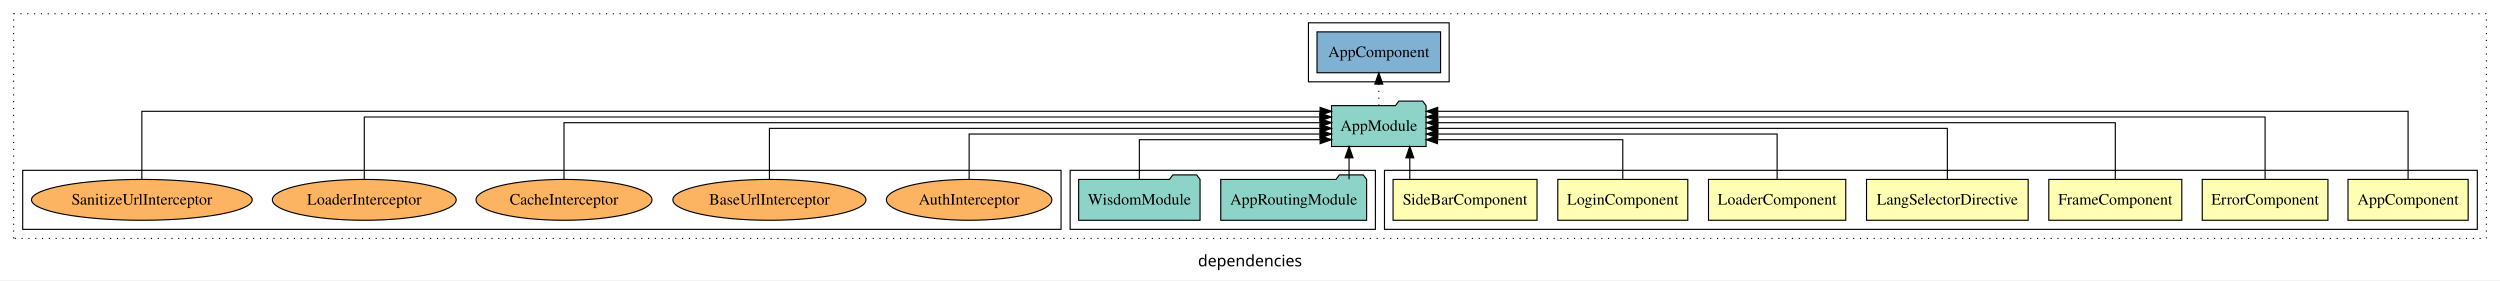
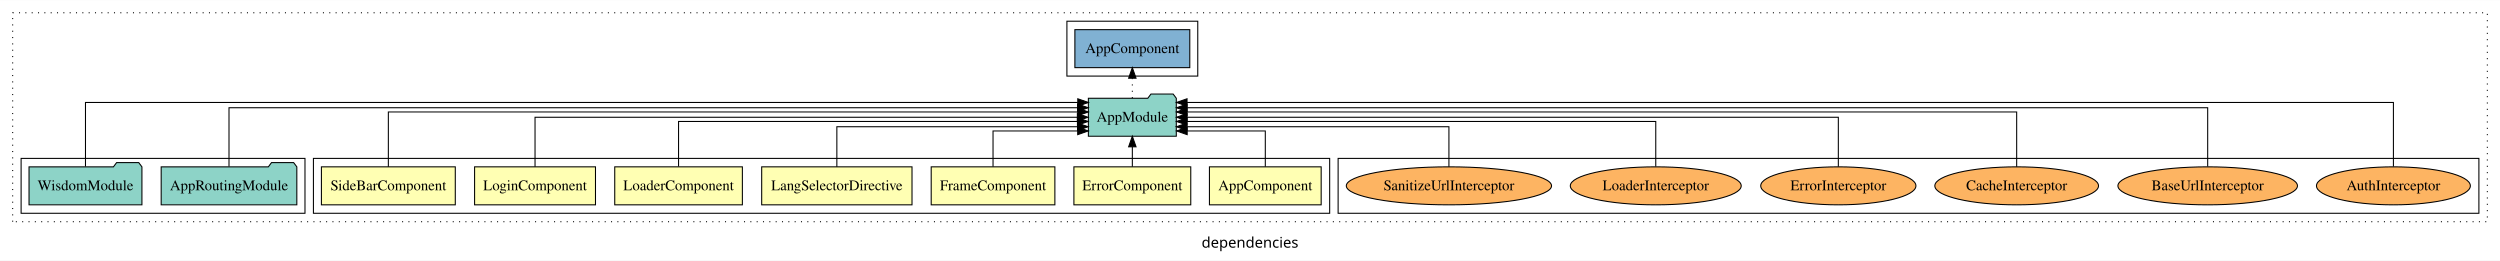
- <svg xmlns="http://www.w3.org/2000/svg" width="2203pt" height="247pt" viewBox="0.00 0.00 2203.00 246.80">
+ <svg xmlns="http://www.w3.org/2000/svg" width="2369pt" height="247pt" viewBox="0.00 0.00 2369.00 246.80">
  <g id="graph0" class="graph" transform="scale(1 1) rotate(0) translate(4 242.8)">
-     <polygon fill="white" stroke="transparent" points="-4,4 -4,-242.8 2199,-242.8 2199,4 -4,4" />
-     <text text-anchor="middle" x="1097.5" y="-8.2" font-family="sans-serif" font-size="14.00">dependencies</text>
+     <polygon fill="white" stroke="transparent" points="-4,4 -4,-242.8 2365,-242.8 2365,4 -4,4" />
+     <text text-anchor="middle" x="1180.5" y="-8.2" font-family="sans-serif" font-size="14.00">dependencies</text>
    <g id="clust1" class="cluster">
-       <polygon fill="none" stroke="black" stroke-dasharray="1,5" points="8,-32.8 8,-230.8 2187,-230.8 2187,-32.8 8,-32.8" />
+       <polygon fill="none" stroke="black" stroke-dasharray="1,5" points="8,-32.8 8,-230.8 2353,-230.8 2353,-32.8 8,-32.8" />
+     </g>
+     <g id="clust12" class="cluster">
+       <polygon fill="none" stroke="black" points="1007,-170.8 1007,-222.8 1131,-222.8 1131,-170.8 1007,-170.8" />
+     </g>
+     <g id="clust13" class="cluster">
+       <polygon fill="none" stroke="black" points="1264,-40.8 1264,-92.8 2345,-92.8 2345,-40.8 1264,-40.8" />
    </g>
    <g id="clust2" class="cluster">
-       <polygon fill="none" stroke="black" points="1216,-40.8 1216,-92.8 2179,-92.8 2179,-40.8 1216,-40.8" />
+       <polygon fill="none" stroke="black" points="293,-40.8 293,-92.8 1256,-92.8 1256,-40.8 293,-40.8" />
    </g>
    <g id="clust10" class="cluster">
-       <polygon fill="none" stroke="black" points="939,-40.8 939,-92.8 1208,-92.8 1208,-40.8 939,-40.8" />
-     </g>
-     <g id="clust12" class="cluster">
-       <polygon fill="none" stroke="black" points="1149,-170.8 1149,-222.8 1273,-222.8 1273,-170.8 1149,-170.8" />
-     </g>
-     <g id="clust13" class="cluster">
-       <polygon fill="none" stroke="black" points="16,-40.8 16,-92.8 931,-92.8 931,-40.8 16,-40.8" />
+       <polygon fill="none" stroke="black" points="16,-40.8 16,-92.8 285,-92.8 285,-40.8 16,-40.8" />
    </g>
    <g id="node1" class="node">
-       <polygon fill="#ffffb3" stroke="black" points="2170.94,-84.8 2065.06,-84.8 2065.06,-48.8 2170.94,-48.8 2170.94,-84.8" />
-       <text text-anchor="middle" x="2118" y="-62.6" font-family="Times,serif" font-size="14.00">AppComponent</text>
+       <polygon fill="#ffffb3" stroke="black" points="1247.94,-84.8 1142.06,-84.8 1142.06,-48.8 1247.94,-48.8 1247.94,-84.8" />
+       <text text-anchor="middle" x="1195" y="-62.6" font-family="Times,serif" font-size="14.00">AppComponent</text>
    </g>
    <g id="node8" class="node">
-       <polygon fill="#8dd3c7" stroke="black" points="1252.66,-149.8 1249.66,-153.8 1228.66,-153.8 1225.66,-149.8 1169.34,-149.8 1169.34,-113.8 1252.66,-113.8 1252.66,-149.8" />
-       <text text-anchor="middle" x="1211" y="-127.6" font-family="Times,serif" font-size="14.00">AppModule</text>
+       <polygon fill="#8dd3c7" stroke="black" points="1110.66,-149.8 1107.66,-153.8 1086.66,-153.8 1083.66,-149.8 1027.34,-149.8 1027.34,-113.8 1110.66,-113.8 1110.66,-149.8" />
+       <text text-anchor="middle" x="1069" y="-127.6" font-family="Times,serif" font-size="14.00">AppModule</text>
    </g>
    <g id="edge1" class="edge">
-       <path fill="none" stroke="black" d="M2118,-84.89C2118,-107.93 2118,-144.8 2118,-144.8 2118,-144.8 1262.93,-144.8 1262.93,-144.8" />
-       <polygon fill="black" stroke="black" points="1262.93,-141.3 1252.93,-144.8 1262.93,-148.3 1262.93,-141.3" />
+       <path fill="none" stroke="black" d="M1195,-84.99C1195,-99.98 1195,-118.8 1195,-118.8 1195,-118.8 1120.96,-118.8 1120.96,-118.8" />
+       <polygon fill="black" stroke="black" points="1120.96,-115.3 1110.96,-118.8 1120.96,-122.3 1120.96,-115.3" />
    </g>
    <g id="node2" class="node">
-       <polygon fill="#ffffb3" stroke="black" points="2047.37,-84.8 1936.63,-84.8 1936.63,-48.8 2047.37,-48.8 2047.37,-84.8" />
-       <text text-anchor="middle" x="1992" y="-62.6" font-family="Times,serif" font-size="14.00">ErrorComponent</text>
+       <polygon fill="#ffffb3" stroke="black" points="1124.37,-84.8 1013.63,-84.8 1013.63,-48.8 1124.37,-48.8 1124.37,-84.8" />
+       <text text-anchor="middle" x="1069" y="-62.6" font-family="Times,serif" font-size="14.00">ErrorComponent</text>
    </g>
    <g id="edge2" class="edge">
-       <path fill="none" stroke="black" d="M1992,-84.84C1992,-106.46 1992,-139.8 1992,-139.8 1992,-139.8 1262.71,-139.8 1262.71,-139.8" />
-       <polygon fill="black" stroke="black" points="1262.71,-136.3 1252.71,-139.8 1262.71,-143.3 1262.71,-136.3" />
+       <path fill="none" stroke="black" d="M1069,-84.91C1069,-84.91 1069,-103.79 1069,-103.79" />
+       <polygon fill="black" stroke="black" points="1065.5,-103.79 1069,-113.79 1072.5,-103.79 1065.5,-103.79" />
    </g>
    <g id="node3" class="node">
-       <polygon fill="#ffffb3" stroke="black" points="1918.6,-84.8 1801.4,-84.8 1801.4,-48.8 1918.6,-48.8 1918.6,-84.8" />
-       <text text-anchor="middle" x="1860" y="-62.6" font-family="Times,serif" font-size="14.00">FrameComponent</text>
+       <polygon fill="#ffffb3" stroke="black" points="995.6,-84.8 878.4,-84.8 878.4,-48.8 995.6,-48.8 995.6,-84.8" />
+       <text text-anchor="middle" x="937" y="-62.6" font-family="Times,serif" font-size="14.00">FrameComponent</text>
    </g>
    <g id="edge3" class="edge">
-       <path fill="none" stroke="black" d="M1860,-85.02C1860,-105.17 1860,-134.8 1860,-134.8 1860,-134.8 1263.08,-134.8 1263.08,-134.8" />
-       <polygon fill="black" stroke="black" points="1263.08,-131.3 1253.08,-134.8 1263.08,-138.3 1263.08,-131.3" />
+       <path fill="none" stroke="black" d="M937,-84.99C937,-99.98 937,-118.8 937,-118.8 937,-118.8 1017.23,-118.8 1017.23,-118.8" />
+       <polygon fill="black" stroke="black" points="1017.23,-122.3 1027.23,-118.8 1017.23,-115.3 1017.23,-122.3" />
    </g>
    <g id="node4" class="node">
-       <polygon fill="#ffffb3" stroke="black" points="1783.22,-84.8 1640.78,-84.8 1640.78,-48.8 1783.22,-48.8 1783.22,-84.8" />
-       <text text-anchor="middle" x="1712" y="-62.6" font-family="Times,serif" font-size="14.00">LangSelectorDirective</text>
+       <polygon fill="#ffffb3" stroke="black" points="860.22,-84.8 717.78,-84.8 717.78,-48.8 860.22,-48.8 860.22,-84.8" />
+       <text text-anchor="middle" x="789" y="-62.6" font-family="Times,serif" font-size="14.00">LangSelectorDirective</text>
    </g>
    <g id="edge4" class="edge">
-       <path fill="none" stroke="black" d="M1712,-85.02C1712,-103.63 1712,-129.8 1712,-129.8 1712,-129.8 1262.85,-129.8 1262.85,-129.8" />
-       <polygon fill="black" stroke="black" points="1262.85,-126.3 1252.85,-129.8 1262.85,-133.3 1262.85,-126.3" />
+       <path fill="none" stroke="black" d="M789,-84.83C789,-101.2 789,-122.8 789,-122.8 789,-122.8 1017.08,-122.8 1017.08,-122.8" />
+       <polygon fill="black" stroke="black" points="1017.08,-126.3 1027.08,-122.8 1017.08,-119.3 1017.08,-126.3" />
    </g>
    <g id="node5" class="node">
-       <polygon fill="#ffffb3" stroke="black" points="1622.47,-84.8 1501.53,-84.8 1501.53,-48.8 1622.47,-48.8 1622.47,-84.8" />
-       <text text-anchor="middle" x="1562" y="-62.6" font-family="Times,serif" font-size="14.00">LoaderComponent</text>
+       <polygon fill="#ffffb3" stroke="black" points="699.47,-84.8 578.53,-84.8 578.53,-48.8 699.47,-48.8 699.47,-84.8" />
+       <text text-anchor="middle" x="639" y="-62.6" font-family="Times,serif" font-size="14.00">LoaderComponent</text>
    </g>
    <g id="edge5" class="edge">
-       <path fill="none" stroke="black" d="M1562,-84.83C1562,-101.86 1562,-124.8 1562,-124.8 1562,-124.8 1262.99,-124.8 1262.99,-124.8" />
-       <polygon fill="black" stroke="black" points="1262.99,-121.3 1252.99,-124.8 1262.99,-128.3 1262.99,-121.3" />
+       <path fill="none" stroke="black" d="M639,-85.1C639,-103.07 639,-127.8 639,-127.8 639,-127.8 1016.99,-127.8 1016.99,-127.8" />
+       <polygon fill="black" stroke="black" points="1016.99,-131.3 1026.99,-127.8 1016.99,-124.3 1016.99,-131.3" />
    </g>
    <g id="node6" class="node">
-       <polygon fill="#ffffb3" stroke="black" points="1483.28,-84.8 1368.72,-84.8 1368.72,-48.8 1483.28,-48.8 1483.28,-84.8" />
-       <text text-anchor="middle" x="1426" y="-62.6" font-family="Times,serif" font-size="14.00">LoginComponent</text>
+       <polygon fill="#ffffb3" stroke="black" points="560.28,-84.8 445.72,-84.8 445.72,-48.8 560.28,-48.8 560.28,-84.8" />
+       <text text-anchor="middle" x="503" y="-62.6" font-family="Times,serif" font-size="14.00">LoginComponent</text>
    </g>
    <g id="edge6" class="edge">
-       <path fill="none" stroke="black" d="M1426,-85.04C1426,-100.37 1426,-119.8 1426,-119.8 1426,-119.8 1262.71,-119.8 1262.71,-119.8" />
-       <polygon fill="black" stroke="black" points="1262.71,-116.3 1252.71,-119.8 1262.71,-123.3 1262.71,-116.3" />
+       <path fill="none" stroke="black" d="M503,-84.91C503,-104.14 503,-131.8 503,-131.8 503,-131.8 1016.92,-131.8 1016.92,-131.8" />
+       <polygon fill="black" stroke="black" points="1016.92,-135.3 1026.92,-131.8 1016.92,-128.3 1016.92,-135.3" />
    </g>
    <g id="node7" class="node">
-       <polygon fill="#ffffb3" stroke="black" points="1350.43,-84.8 1223.57,-84.8 1223.57,-48.8 1350.43,-48.8 1350.43,-84.8" />
-       <text text-anchor="middle" x="1287" y="-62.6" font-family="Times,serif" font-size="14.00">SideBarComponent</text>
+       <polygon fill="#ffffb3" stroke="black" points="427.43,-84.8 300.57,-84.8 300.57,-48.8 427.43,-48.8 427.43,-84.8" />
+       <text text-anchor="middle" x="364" y="-62.6" font-family="Times,serif" font-size="14.00">SideBarComponent</text>
    </g>
    <g id="edge7" class="edge">
-       <path fill="none" stroke="black" d="M1238.31,-84.91C1238.31,-84.91 1238.31,-103.79 1238.31,-103.79" />
-       <polygon fill="black" stroke="black" points="1234.81,-103.79 1238.31,-113.79 1241.81,-103.79 1234.81,-103.79" />
+       <path fill="none" stroke="black" d="M364,-84.83C364,-105.57 364,-136.8 364,-136.8 364,-136.8 1017.27,-136.8 1017.27,-136.8" />
+       <polygon fill="black" stroke="black" points="1017.27,-140.3 1027.27,-136.8 1017.27,-133.3 1017.27,-140.3" />
    </g>
    <g id="node11" class="node">
-       <polygon fill="#80b1d3" stroke="black" points="1265.44,-214.8 1156.56,-214.8 1156.56,-178.8 1265.44,-178.8 1265.44,-214.8" />
-       <text text-anchor="middle" x="1211" y="-192.6" font-family="Times,serif" font-size="14.00">AppComponent </text>
+       <polygon fill="#80b1d3" stroke="black" points="1123.44,-214.8 1014.56,-214.8 1014.56,-178.8 1123.44,-178.8 1123.44,-214.8" />
+       <text text-anchor="middle" x="1069" y="-192.6" font-family="Times,serif" font-size="14.00">AppComponent </text>
    </g>
    <g id="edge10" class="edge">
-       <path fill="none" stroke="black" stroke-dasharray="1,5" d="M1211,-149.91C1211,-149.91 1211,-168.79 1211,-168.79" />
-       <polygon fill="black" stroke="black" points="1207.5,-168.79 1211,-178.79 1214.5,-168.79 1207.5,-168.79" />
+       <path fill="none" stroke="black" stroke-dasharray="1,5" d="M1069,-149.91C1069,-149.91 1069,-168.79 1069,-168.79" />
+       <polygon fill="black" stroke="black" points="1065.5,-168.79 1069,-178.79 1072.5,-168.79 1065.5,-168.79" />
    </g>
    <g id="node9" class="node">
-       <polygon fill="#8dd3c7" stroke="black" points="1200.27,-84.8 1197.27,-88.8 1176.27,-88.8 1173.27,-84.8 1071.73,-84.8 1071.73,-48.8 1200.27,-48.8 1200.27,-84.8" />
-       <text text-anchor="middle" x="1136" y="-62.6" font-family="Times,serif" font-size="14.00">AppRoutingModule</text>
+       <polygon fill="#8dd3c7" stroke="black" points="277.27,-84.8 274.27,-88.8 253.27,-88.8 250.27,-84.8 148.73,-84.8 148.73,-48.8 277.27,-48.8 277.27,-84.8" />
+       <text text-anchor="middle" x="213" y="-62.6" font-family="Times,serif" font-size="14.00">AppRoutingModule</text>
    </g>
    <g id="edge8" class="edge">
-       <path fill="none" stroke="black" d="M1184.78,-84.91C1184.78,-84.91 1184.78,-103.79 1184.78,-103.79" />
-       <polygon fill="black" stroke="black" points="1181.28,-103.79 1184.78,-113.79 1188.28,-103.79 1181.28,-103.79" />
+       <path fill="none" stroke="black" d="M213,-85.09C213,-107.01 213,-140.8 213,-140.8 213,-140.8 1017.13,-140.8 1017.13,-140.8" />
+       <polygon fill="black" stroke="black" points="1017.13,-144.3 1027.13,-140.8 1017.13,-137.3 1017.13,-144.3" />
    </g>
    <g id="node10" class="node">
-       <polygon fill="#8dd3c7" stroke="black" points="1053.49,-84.8 1050.49,-88.8 1029.49,-88.8 1026.49,-84.8 946.51,-84.8 946.51,-48.8 1053.49,-48.8 1053.49,-84.8" />
-       <text text-anchor="middle" x="1000" y="-62.6" font-family="Times,serif" font-size="14.00">WisdomModule</text>
+       <polygon fill="#8dd3c7" stroke="black" points="130.49,-84.8 127.49,-88.8 106.49,-88.8 103.49,-84.8 23.51,-84.8 23.51,-48.8 130.49,-48.8 130.49,-84.8" />
+       <text text-anchor="middle" x="77" y="-62.6" font-family="Times,serif" font-size="14.00">WisdomModule</text>
    </g>
    <g id="edge9" class="edge">
-       <path fill="none" stroke="black" d="M1000,-85.04C1000,-100.37 1000,-119.8 1000,-119.8 1000,-119.8 1159.31,-119.8 1159.31,-119.8" />
-       <polygon fill="black" stroke="black" points="1159.31,-123.3 1169.31,-119.8 1159.31,-116.3 1159.31,-123.3" />
+       <path fill="none" stroke="black" d="M77,-85.12C77,-108.46 77,-145.8 77,-145.8 77,-145.8 1017.32,-145.8 1017.32,-145.8" />
+       <polygon fill="black" stroke="black" points="1017.32,-149.3 1027.32,-145.8 1017.32,-142.3 1017.32,-149.3" />
    </g>
    <g id="node12" class="node">
-       <ellipse fill="#fdb462" stroke="black" cx="850" cy="-66.8" rx="72.91" ry="18" />
-       <text text-anchor="middle" x="850" y="-62.6" font-family="Times,serif" font-size="14.00">AuthInterceptor</text>
+       <ellipse fill="#fdb462" stroke="black" cx="2264" cy="-66.8" rx="72.91" ry="18" />
+       <text text-anchor="middle" x="2264" y="-62.6" font-family="Times,serif" font-size="14.00">AuthInterceptor</text>
    </g>
    <g id="edge11" class="edge">
-       <path fill="none" stroke="black" d="M850,-84.83C850,-101.86 850,-124.8 850,-124.8 850,-124.8 1159.24,-124.8 1159.24,-124.8" />
-       <polygon fill="black" stroke="black" points="1159.24,-128.3 1169.24,-124.8 1159.24,-121.3 1159.24,-128.3" />
+       <path fill="none" stroke="black" d="M2264,-85.12C2264,-108.46 2264,-145.8 2264,-145.8 2264,-145.8 1120.83,-145.8 1120.83,-145.8" />
+       <polygon fill="black" stroke="black" points="1120.83,-142.3 1110.83,-145.8 1120.83,-149.3 1120.83,-142.3" />
    </g>
    <g id="node13" class="node">
-       <ellipse fill="#fdb462" stroke="black" cx="674" cy="-66.8" rx="85.07" ry="18" />
-       <text text-anchor="middle" x="674" y="-62.6" font-family="Times,serif" font-size="14.00">BaseUrlInterceptor</text>
+       <ellipse fill="#fdb462" stroke="black" cx="2088" cy="-66.8" rx="85.07" ry="18" />
+       <text text-anchor="middle" x="2088" y="-62.6" font-family="Times,serif" font-size="14.00">BaseUrlInterceptor</text>
    </g>
    <g id="edge12" class="edge">
-       <path fill="none" stroke="black" d="M674,-85.02C674,-103.63 674,-129.8 674,-129.8 674,-129.8 1159.31,-129.8 1159.31,-129.8" />
-       <polygon fill="black" stroke="black" points="1159.31,-133.3 1169.31,-129.8 1159.31,-126.3 1159.31,-133.3" />
+       <path fill="none" stroke="black" d="M2088,-85.09C2088,-107.01 2088,-140.8 2088,-140.8 2088,-140.8 1120.85,-140.8 1120.85,-140.8" />
+       <polygon fill="black" stroke="black" points="1120.85,-137.3 1110.85,-140.8 1120.85,-144.3 1120.85,-137.3" />
    </g>
    <g id="node14" class="node">
-       <ellipse fill="#fdb462" stroke="black" cx="493" cy="-66.8" rx="77.55" ry="18" />
-       <text text-anchor="middle" x="493" y="-62.6" font-family="Times,serif" font-size="14.00">CacheInterceptor</text>
+       <ellipse fill="#fdb462" stroke="black" cx="1907" cy="-66.8" rx="77.55" ry="18" />
+       <text text-anchor="middle" x="1907" y="-62.6" font-family="Times,serif" font-size="14.00">CacheInterceptor</text>
    </g>
    <g id="edge13" class="edge">
-       <path fill="none" stroke="black" d="M493,-85.02C493,-105.17 493,-134.8 493,-134.8 493,-134.8 1159.29,-134.8 1159.29,-134.8" />
-       <polygon fill="black" stroke="black" points="1159.29,-138.3 1169.29,-134.8 1159.29,-131.3 1159.29,-138.3" />
+       <path fill="none" stroke="black" d="M1907,-84.83C1907,-105.57 1907,-136.8 1907,-136.8 1907,-136.8 1120.84,-136.8 1120.84,-136.8" />
+       <polygon fill="black" stroke="black" points="1120.84,-133.3 1110.84,-136.8 1120.84,-140.3 1120.84,-133.3" />
    </g>
    <g id="node15" class="node">
-       <ellipse fill="#fdb462" stroke="black" cx="317" cy="-66.8" rx="80.98" ry="18" />
-       <text text-anchor="middle" x="317" y="-62.6" font-family="Times,serif" font-size="14.00">LoaderInterceptor</text>
+       <ellipse fill="#fdb462" stroke="black" cx="1738" cy="-66.8" rx="73.53" ry="18" />
+       <text text-anchor="middle" x="1738" y="-62.6" font-family="Times,serif" font-size="14.00">ErrorInterceptor</text>
    </g>
    <g id="edge14" class="edge">
-       <path fill="none" stroke="black" d="M317,-84.84C317,-106.46 317,-139.8 317,-139.8 317,-139.8 1159.08,-139.8 1159.08,-139.8" />
-       <polygon fill="black" stroke="black" points="1159.08,-143.3 1169.08,-139.8 1159.08,-136.3 1159.08,-143.3" />
+       <path fill="none" stroke="black" d="M1738,-84.91C1738,-104.14 1738,-131.8 1738,-131.8 1738,-131.8 1120.85,-131.8 1120.85,-131.8" />
+       <polygon fill="black" stroke="black" points="1120.85,-128.3 1110.85,-131.8 1120.85,-135.3 1120.85,-128.3" />
    </g>
    <g id="node16" class="node">
-       <ellipse fill="#fdb462" stroke="black" cx="121" cy="-66.8" rx="97.24" ry="18" />
-       <text text-anchor="middle" x="121" y="-62.6" font-family="Times,serif" font-size="14.00">SanitizeUrlInterceptor</text>
+       <ellipse fill="#fdb462" stroke="black" cx="1565" cy="-66.8" rx="80.98" ry="18" />
+       <text text-anchor="middle" x="1565" y="-62.6" font-family="Times,serif" font-size="14.00">LoaderInterceptor</text>
    </g>
    <g id="edge15" class="edge">
-       <path fill="none" stroke="black" d="M121,-84.89C121,-107.93 121,-144.8 121,-144.8 121,-144.8 1159.27,-144.8 1159.27,-144.8" />
-       <polygon fill="black" stroke="black" points="1159.27,-148.3 1169.27,-144.8 1159.27,-141.3 1159.27,-148.3" />
+       <path fill="none" stroke="black" d="M1565,-85.1C1565,-103.07 1565,-127.8 1565,-127.8 1565,-127.8 1120.86,-127.8 1120.86,-127.8" />
+       <polygon fill="black" stroke="black" points="1120.86,-124.3 1110.86,-127.8 1120.86,-131.3 1120.86,-124.3" />
+     </g>
+     <g id="node17" class="node">
+       <ellipse fill="#fdb462" stroke="black" cx="1369" cy="-66.8" rx="97.24" ry="18" />
+       <text text-anchor="middle" x="1369" y="-62.6" font-family="Times,serif" font-size="14.00">SanitizeUrlInterceptor</text>
+     </g>
+     <g id="edge16" class="edge">
+       <path fill="none" stroke="black" d="M1369,-84.83C1369,-101.2 1369,-122.8 1369,-122.8 1369,-122.8 1120.71,-122.8 1120.71,-122.8" />
+       <polygon fill="black" stroke="black" points="1120.71,-119.3 1110.71,-122.8 1120.71,-126.3 1120.71,-119.3" />
    </g>
  </g>
</svg>
